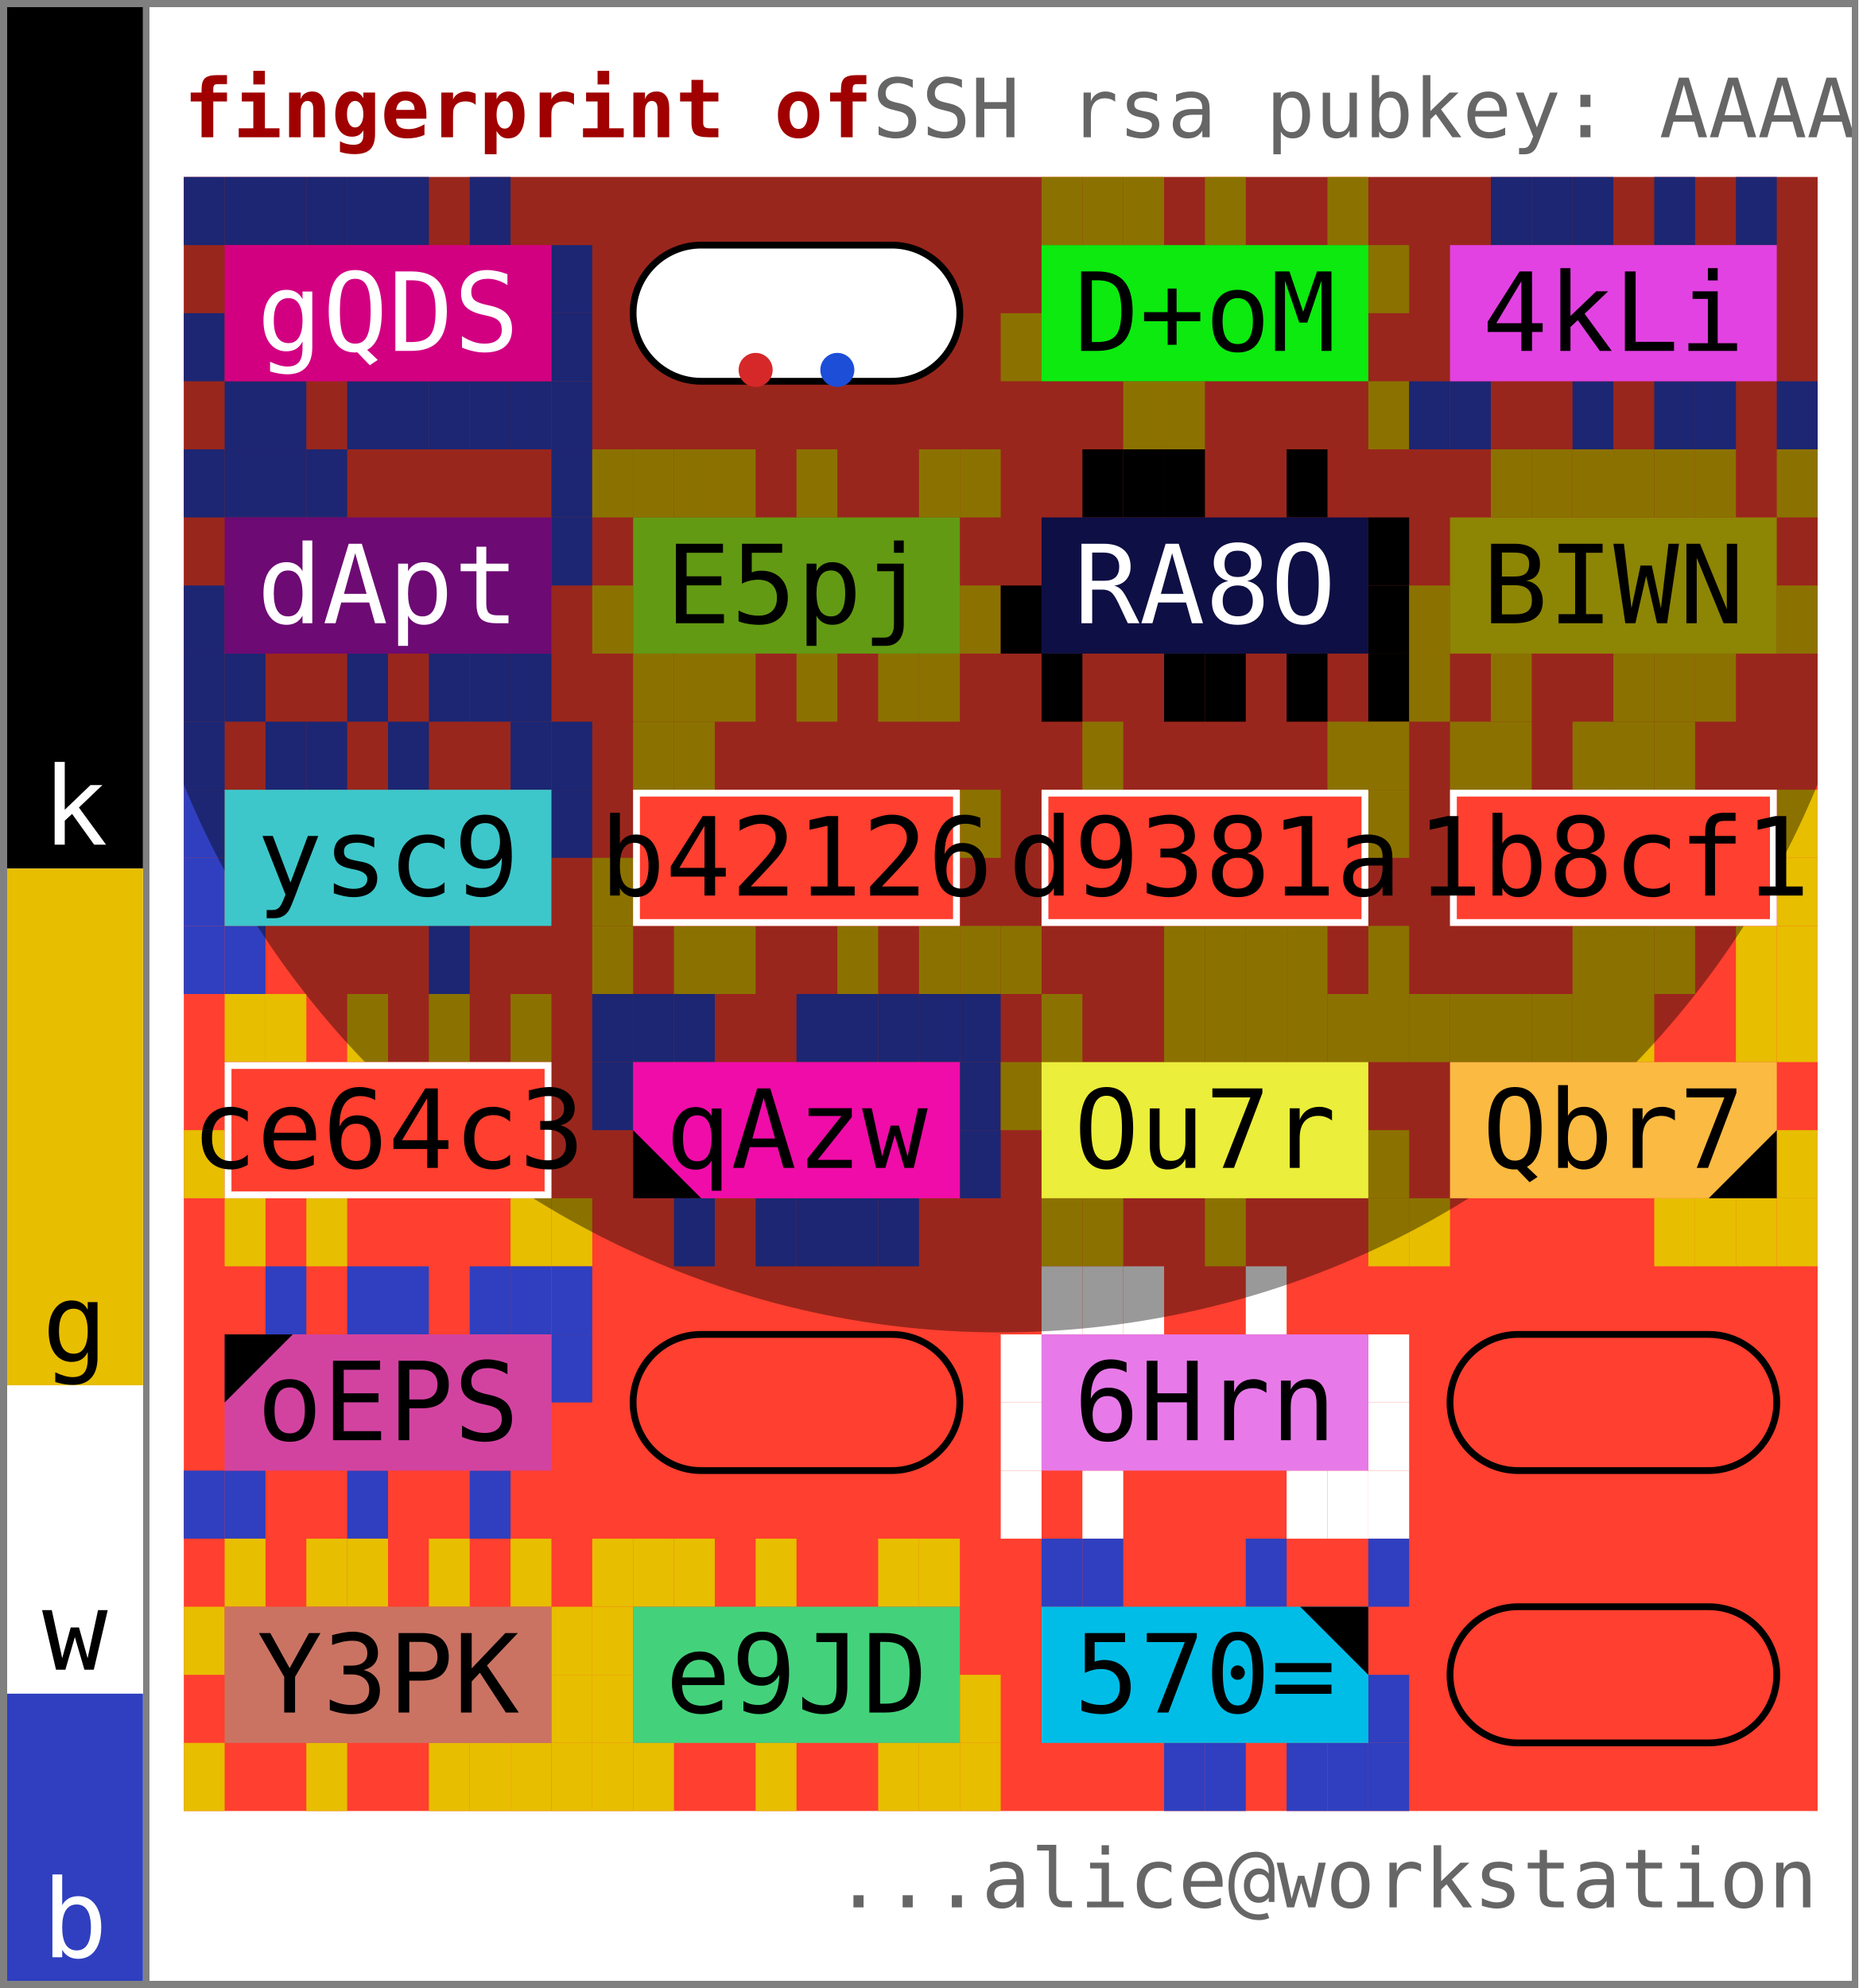
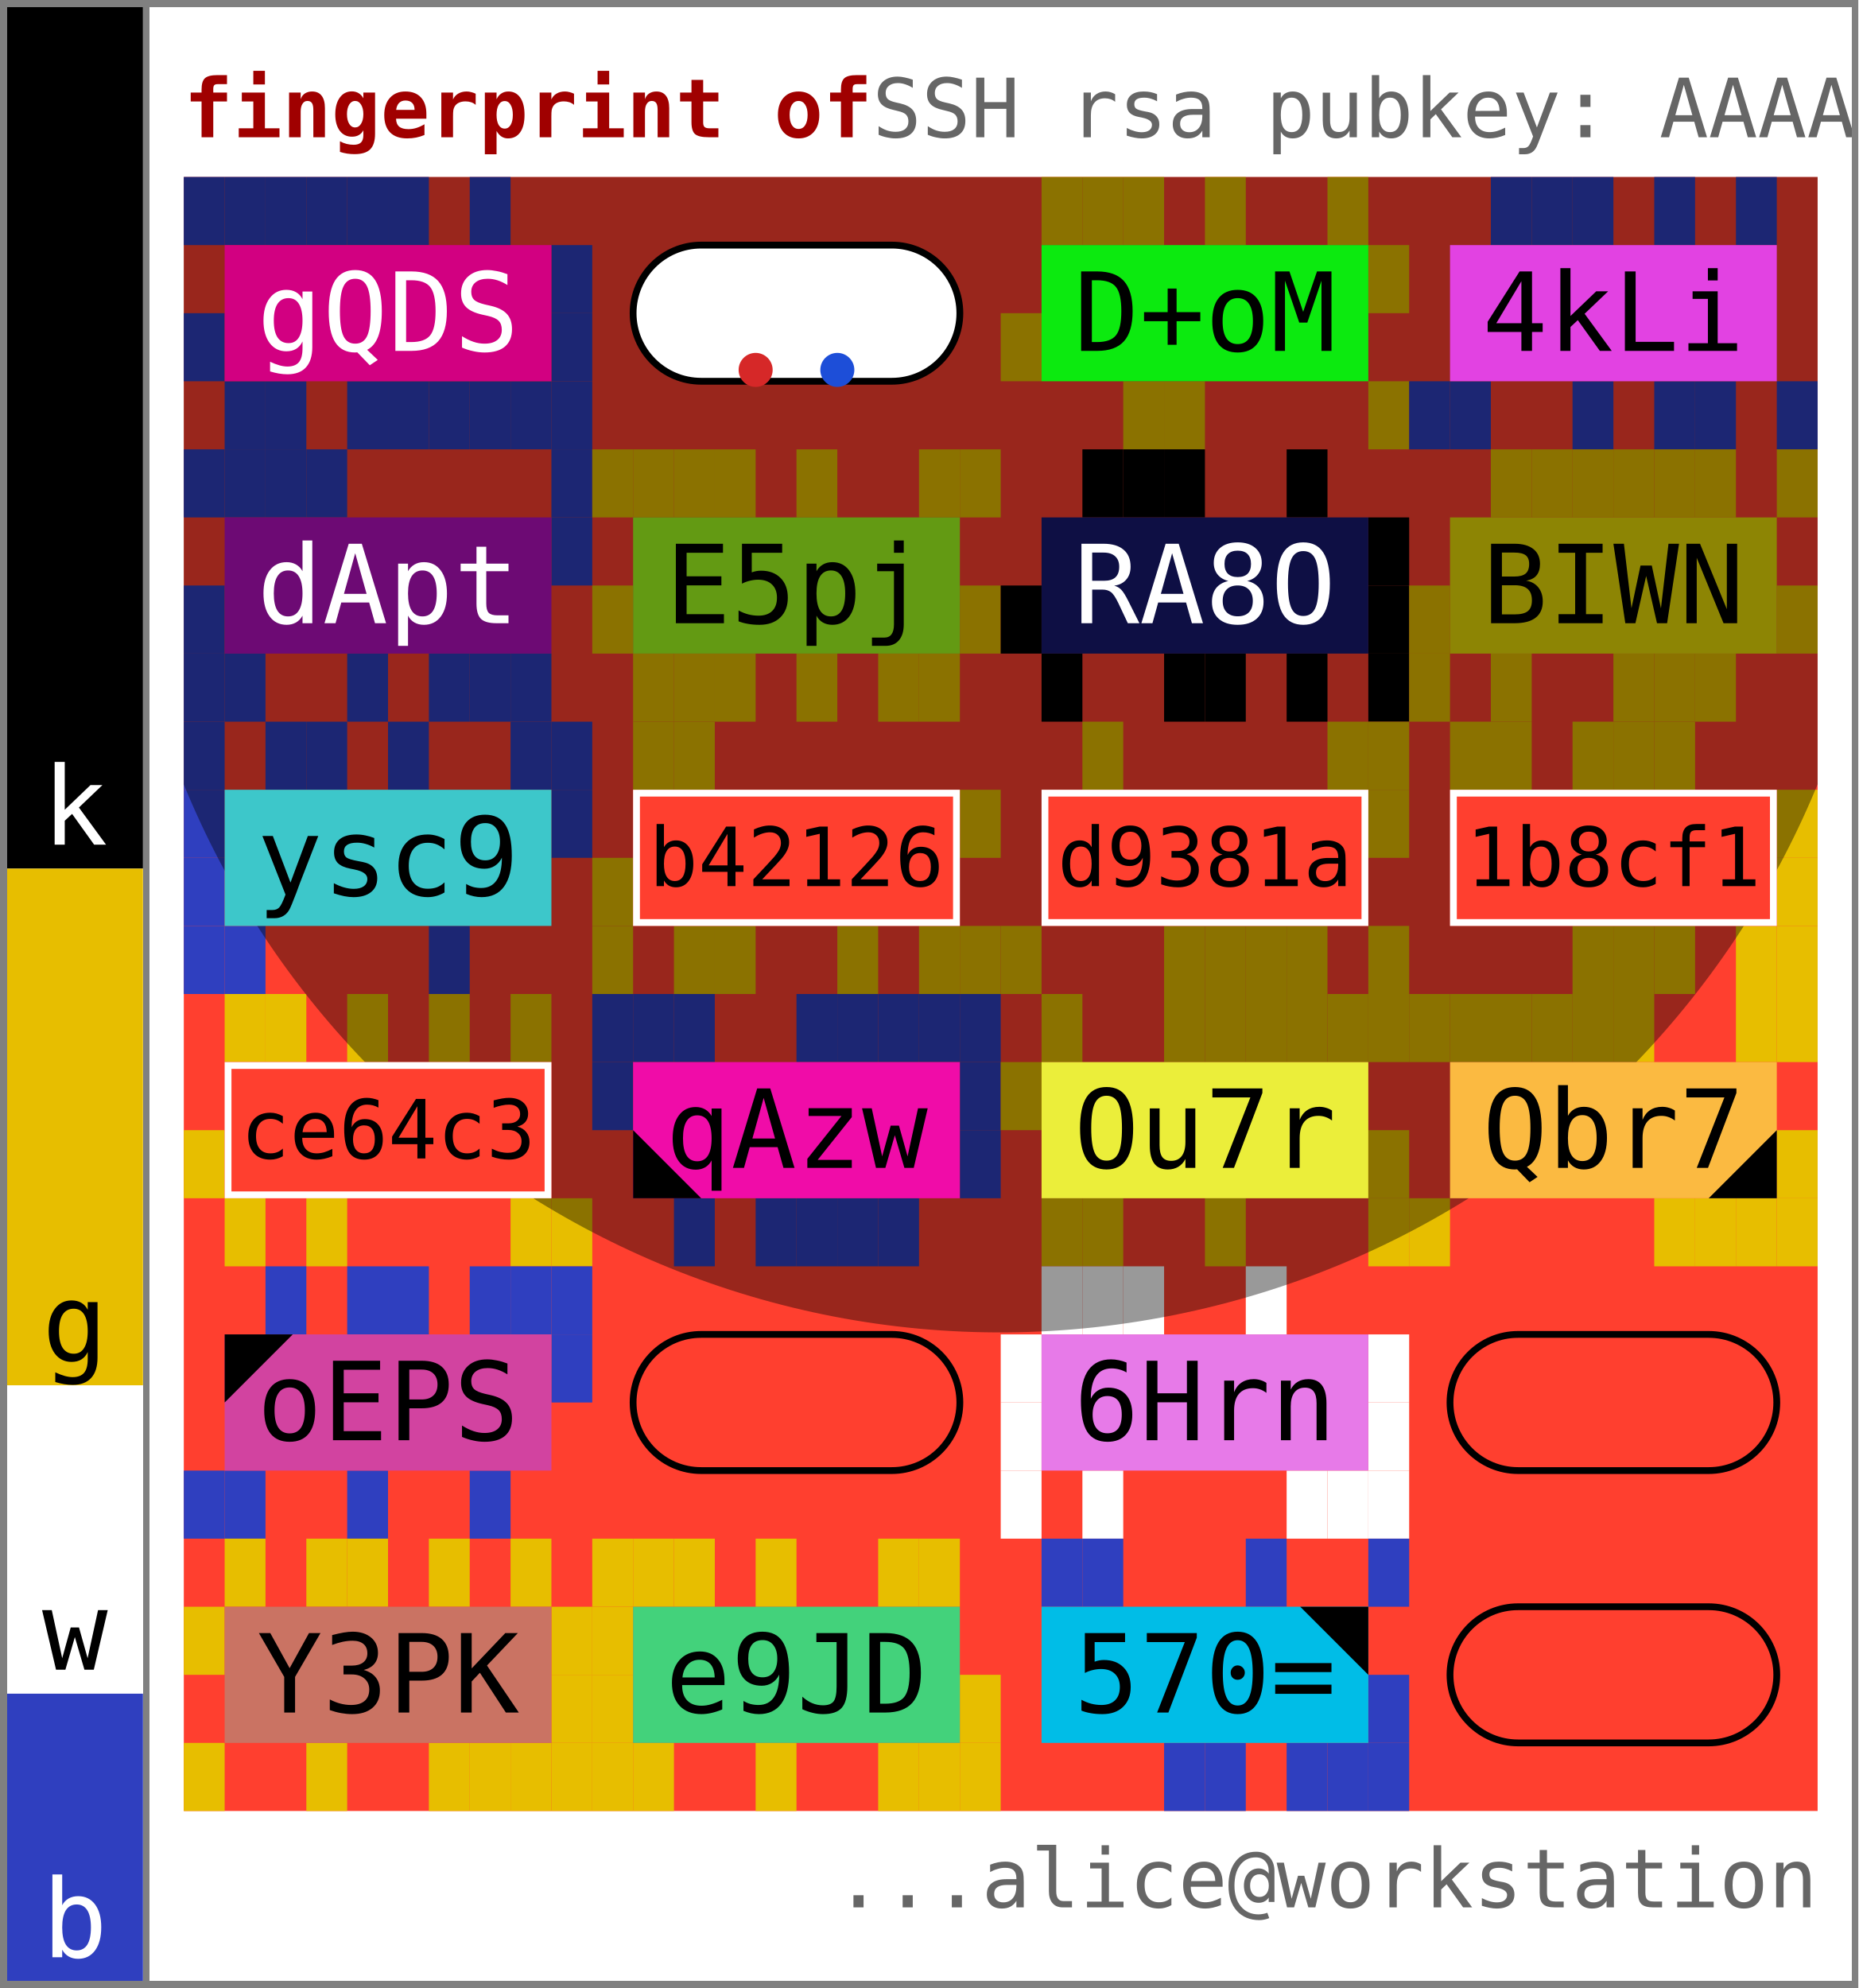
<svg xmlns="http://www.w3.org/2000/svg" width="273.0" height="292.0" viewBox="0 0 273.0 292.0" data-entviz-version="v6" data-entviz-lib="0.6.0" data-input-bytes="570" data-cols="4" data-rows="6" data-truncated="true">
  <defs>
    <clipPath id="grid-clip-5bfcbf46152e32d1-4x6">
      <rect x="27.0" y="26.0" width="240.0" height="240.0" />
    </clipPath>
  </defs>
  <rect x="0" y="0" width="273.0" height="292.0" fill="#ffffff" />
  <g data-channel="grid">
    <rect x="27.0" y="26.0" width="240.0" height="240.0" fill="#ff3f2f" />
    <g>
      <rect x="27.0" y="26.0" width="6.0" height="10.0" fill="#2f3fbf" />
      <rect x="33.0" y="26.0" width="6.0" height="10.0" fill="#2f3fbf" />
      <rect x="39.0" y="26.0" width="6.0" height="10.0" fill="#2f3fbf" />
      <rect x="45.0" y="26.0" width="6.0" height="10.0" fill="#2f3fbf" />
      <rect x="51.0" y="26.0" width="6.0" height="10.0" fill="#2f3fbf" />
      <rect x="57.0" y="26.0" width="6.0" height="10.0" fill="#2f3fbf" />
      <rect x="69.0" y="26.0" width="6.0" height="10.0" fill="#2f3fbf" />
      <rect x="81.0" y="36.0" width="6.0" height="10.0" fill="#2f3fbf" />
      <rect x="81.0" y="46.0" width="6.0" height="10.0" fill="#2f3fbf" />
      <rect x="81.0" y="56.0" width="6.0" height="10.0" fill="#2f3fbf" />
      <rect x="75.0" y="56.0" width="6.0" height="10.0" fill="#2f3fbf" />
      <rect x="69.0" y="56.0" width="6.0" height="10.0" fill="#2f3fbf" />
      <rect x="63.0" y="56.0" width="6.0" height="10.0" fill="#2f3fbf" />
      <rect x="57.0" y="56.0" width="6.0" height="10.0" fill="#2f3fbf" />
      <rect x="51.0" y="56.0" width="6.0" height="10.0" fill="#2f3fbf" />
      <rect x="39.0" y="56.0" width="6.0" height="10.0" fill="#2f3fbf" />
      <rect x="33.0" y="56.0" width="6.0" height="10.0" fill="#2f3fbf" />
      <rect x="27.0" y="46.0" width="6.0" height="10.0" fill="#2f3fbf" />
      <rect x="153.0" y="26.0" width="6.0" height="10.0" fill="#e7be00" />
      <rect x="159.0" y="26.0" width="6.0" height="10.0" fill="#e7be00" />
      <rect x="165.0" y="26.0" width="6.0" height="10.0" fill="#e7be00" />
      <rect x="177.0" y="26.0" width="6.0" height="10.0" fill="#e7be00" />
      <rect x="195.0" y="26.0" width="6.0" height="10.0" fill="#e7be00" />
      <rect x="201.0" y="36.0" width="6.0" height="10.0" fill="#e7be00" />
      <rect x="201.0" y="56.0" width="6.0" height="10.0" fill="#e7be00" />
      <rect x="171.0" y="56.0" width="6.0" height="10.0" fill="#e7be00" />
      <rect x="165.0" y="56.0" width="6.0" height="10.0" fill="#e7be00" />
      <rect x="147.0" y="46.0" width="6.0" height="10.0" fill="#e7be00" />
      <rect x="219.0" y="26.0" width="6.0" height="10.0" fill="#2f3fbf" />
      <rect x="225.0" y="26.0" width="6.0" height="10.0" fill="#2f3fbf" />
      <rect x="231.0" y="26.0" width="6.0" height="10.0" fill="#2f3fbf" />
      <rect x="243.0" y="26.0" width="6.0" height="10.0" fill="#2f3fbf" />
      <rect x="255.0" y="26.0" width="6.0" height="10.0" fill="#2f3fbf" />
      <rect x="261.0" y="56.0" width="6.0" height="10.0" fill="#2f3fbf" />
      <rect x="249.0" y="56.0" width="6.0" height="10.0" fill="#2f3fbf" />
      <rect x="243.0" y="56.0" width="6.0" height="10.0" fill="#2f3fbf" />
      <rect x="231.0" y="56.0" width="6.0" height="10.0" fill="#2f3fbf" />
      <rect x="213.0" y="56.0" width="6.0" height="10.0" fill="#2f3fbf" />
      <rect x="207.0" y="56.0" width="6.0" height="10.0" fill="#2f3fbf" />
      <rect x="27.0" y="66.0" width="6.0" height="10.0" fill="#2f3fbf" />
      <rect x="33.0" y="66.0" width="6.0" height="10.0" fill="#2f3fbf" />
      <rect x="39.0" y="66.0" width="6.0" height="10.0" fill="#2f3fbf" />
      <rect x="45.0" y="66.0" width="6.0" height="10.0" fill="#2f3fbf" />
      <rect x="81.0" y="66.0" width="6.0" height="10.0" fill="#2f3fbf" />
      <rect x="81.0" y="76.0" width="6.0" height="10.0" fill="#2f3fbf" />
      <rect x="75.0" y="96.0" width="6.0" height="10.0" fill="#2f3fbf" />
      <rect x="69.0" y="96.0" width="6.0" height="10.0" fill="#2f3fbf" />
      <rect x="63.0" y="96.0" width="6.0" height="10.0" fill="#2f3fbf" />
      <rect x="51.0" y="96.0" width="6.0" height="10.0" fill="#2f3fbf" />
      <rect x="33.0" y="96.0" width="6.0" height="10.0" fill="#2f3fbf" />
      <rect x="27.0" y="96.0" width="6.0" height="10.0" fill="#2f3fbf" />
      <rect x="27.0" y="86.0" width="6.0" height="10.0" fill="#2f3fbf" />
      <rect x="87.0" y="66.0" width="6.0" height="10.0" fill="#e7be00" />
      <rect x="93.0" y="66.0" width="6.0" height="10.0" fill="#e7be00" />
      <rect x="99.0" y="66.0" width="6.0" height="10.0" fill="#e7be00" />
      <rect x="105.0" y="66.0" width="6.0" height="10.0" fill="#e7be00" />
      <rect x="117.0" y="66.0" width="6.0" height="10.0" fill="#e7be00" />
      <rect x="135.0" y="66.0" width="6.0" height="10.0" fill="#e7be00" />
      <rect x="141.0" y="66.0" width="6.0" height="10.0" fill="#e7be00" />
      <rect x="141.0" y="86.0" width="6.0" height="10.0" fill="#e7be00" />
      <rect x="135.0" y="96.0" width="6.0" height="10.0" fill="#e7be00" />
      <rect x="129.0" y="96.0" width="6.0" height="10.0" fill="#e7be00" />
      <rect x="117.0" y="96.0" width="6.0" height="10.0" fill="#e7be00" />
      <rect x="105.0" y="96.0" width="6.0" height="10.0" fill="#e7be00" />
      <rect x="99.0" y="96.0" width="6.0" height="10.0" fill="#e7be00" />
      <rect x="93.0" y="96.0" width="6.0" height="10.0" fill="#e7be00" />
      <rect x="87.0" y="86.0" width="6.0" height="10.0" fill="#e7be00" />
      <rect x="159.0" y="66.0" width="6.0" height="10.0" fill="#000000" />
      <rect x="165.0" y="66.0" width="6.0" height="10.0" fill="#000000" />
      <rect x="171.0" y="66.0" width="6.0" height="10.0" fill="#000000" />
      <rect x="189.0" y="66.0" width="6.0" height="10.0" fill="#000000" />
      <rect x="201.0" y="76.0" width="6.0" height="10.0" fill="#000000" />
      <rect x="201.0" y="86.0" width="6.0" height="10.0" fill="#000000" />
      <rect x="201.0" y="96.0" width="6.0" height="10.0" fill="#000000" />
      <rect x="189.0" y="96.0" width="6.0" height="10.0" fill="#000000" />
      <rect x="177.0" y="96.0" width="6.0" height="10.0" fill="#000000" />
      <rect x="171.0" y="96.0" width="6.0" height="10.0" fill="#000000" />
      <rect x="153.0" y="96.0" width="6.0" height="10.0" fill="#000000" />
      <rect x="147.0" y="86.0" width="6.0" height="10.0" fill="#000000" />
      <rect x="219.0" y="66.0" width="6.0" height="10.0" fill="#e7be00" />
      <rect x="225.0" y="66.0" width="6.0" height="10.0" fill="#e7be00" />
      <rect x="231.0" y="66.0" width="6.0" height="10.0" fill="#e7be00" />
      <rect x="237.0" y="66.0" width="6.0" height="10.0" fill="#e7be00" />
      <rect x="243.0" y="66.0" width="6.0" height="10.0" fill="#e7be00" />
      <rect x="249.0" y="66.0" width="6.0" height="10.0" fill="#e7be00" />
      <rect x="261.0" y="66.0" width="6.0" height="10.0" fill="#e7be00" />
      <rect x="261.0" y="86.0" width="6.0" height="10.0" fill="#e7be00" />
      <rect x="249.0" y="96.0" width="6.0" height="10.0" fill="#e7be00" />
      <rect x="243.0" y="96.0" width="6.0" height="10.0" fill="#e7be00" />
      <rect x="237.0" y="96.0" width="6.0" height="10.0" fill="#e7be00" />
      <rect x="219.0" y="96.0" width="6.0" height="10.0" fill="#e7be00" />
      <rect x="207.0" y="96.0" width="6.0" height="10.0" fill="#e7be00" />
      <rect x="207.0" y="86.0" width="6.0" height="10.0" fill="#e7be00" />
      <rect x="27.0" y="106.0" width="6.0" height="10.0" fill="#2f3fbf" />
      <rect x="39.0" y="106.0" width="6.0" height="10.0" fill="#2f3fbf" />
      <rect x="45.0" y="106.0" width="6.0" height="10.0" fill="#2f3fbf" />
      <rect x="57.0" y="106.0" width="6.0" height="10.0" fill="#2f3fbf" />
      <rect x="75.0" y="106.0" width="6.0" height="10.0" fill="#2f3fbf" />
      <rect x="81.0" y="106.0" width="6.0" height="10.0" fill="#2f3fbf" />
      <rect x="81.0" y="116.0" width="6.0" height="10.0" fill="#2f3fbf" />
      <rect x="63.0" y="136.0" width="6.0" height="10.0" fill="#2f3fbf" />
      <rect x="33.0" y="136.0" width="6.0" height="10.0" fill="#2f3fbf" />
      <rect x="27.0" y="136.0" width="6.0" height="10.0" fill="#2f3fbf" />
      <rect x="27.0" y="126.0" width="6.0" height="10.0" fill="#2f3fbf" />
      <rect x="27.0" y="116.0" width="6.0" height="10.0" fill="#2f3fbf" />
      <rect x="93.0" y="106.0" width="6.0" height="10.0" fill="#e7be00" />
      <rect x="99.0" y="106.0" width="6.0" height="10.0" fill="#e7be00" />
      <rect x="141.0" y="116.0" width="6.0" height="10.0" fill="#e7be00" />
      <rect x="141.0" y="136.0" width="6.0" height="10.0" fill="#e7be00" />
      <rect x="135.0" y="136.0" width="6.0" height="10.0" fill="#e7be00" />
      <rect x="123.0" y="136.0" width="6.0" height="10.0" fill="#e7be00" />
      <rect x="105.0" y="136.0" width="6.0" height="10.0" fill="#e7be00" />
      <rect x="99.0" y="136.0" width="6.0" height="10.0" fill="#e7be00" />
      <rect x="87.0" y="136.0" width="6.0" height="10.0" fill="#e7be00" />
      <rect x="87.0" y="126.0" width="6.0" height="10.0" fill="#e7be00" />
      <rect x="159.0" y="106.0" width="6.0" height="10.0" fill="#e7be00" />
      <rect x="195.0" y="106.0" width="6.0" height="10.0" fill="#e7be00" />
      <rect x="201.0" y="106.0" width="6.0" height="10.0" fill="#e7be00" />
      <rect x="201.0" y="116.0" width="6.0" height="10.0" fill="#e7be00" />
      <rect x="201.0" y="136.0" width="6.0" height="10.0" fill="#e7be00" />
      <rect x="189.0" y="136.0" width="6.0" height="10.0" fill="#e7be00" />
      <rect x="183.0" y="136.0" width="6.0" height="10.0" fill="#e7be00" />
      <rect x="177.0" y="136.0" width="6.0" height="10.0" fill="#e7be00" />
      <rect x="171.0" y="136.0" width="6.0" height="10.0" fill="#e7be00" />
      <rect x="147.0" y="136.0" width="6.0" height="10.0" fill="#e7be00" />
      <rect x="213.0" y="106.0" width="6.0" height="10.0" fill="#e7be00" />
      <rect x="219.0" y="106.0" width="6.0" height="10.0" fill="#e7be00" />
      <rect x="231.0" y="106.0" width="6.0" height="10.0" fill="#e7be00" />
      <rect x="237.0" y="106.0" width="6.0" height="10.0" fill="#e7be00" />
      <rect x="243.0" y="106.0" width="6.0" height="10.0" fill="#e7be00" />
      <rect x="261.0" y="116.0" width="6.0" height="10.0" fill="#e7be00" />
      <rect x="261.0" y="126.0" width="6.0" height="10.0" fill="#e7be00" />
      <rect x="261.0" y="136.0" width="6.0" height="10.0" fill="#e7be00" />
      <rect x="255.0" y="136.0" width="6.0" height="10.0" fill="#e7be00" />
      <rect x="243.0" y="136.0" width="6.0" height="10.0" fill="#e7be00" />
      <rect x="237.0" y="136.0" width="6.0" height="10.0" fill="#e7be00" />
      <rect x="231.0" y="136.0" width="6.0" height="10.0" fill="#e7be00" />
      <rect x="33.0" y="146.0" width="6.0" height="10.0" fill="#e7be00" />
      <rect x="39.0" y="146.0" width="6.0" height="10.0" fill="#e7be00" />
      <rect x="51.0" y="146.0" width="6.0" height="10.0" fill="#e7be00" />
      <rect x="63.0" y="146.0" width="6.0" height="10.0" fill="#e7be00" />
      <rect x="75.0" y="146.0" width="6.0" height="10.0" fill="#e7be00" />
      <rect x="81.0" y="176.0" width="6.0" height="10.0" fill="#e7be00" />
      <rect x="75.0" y="176.0" width="6.0" height="10.0" fill="#e7be00" />
      <rect x="45.0" y="176.0" width="6.0" height="10.0" fill="#e7be00" />
      <rect x="33.0" y="176.0" width="6.0" height="10.0" fill="#e7be00" />
      <rect x="27.0" y="166.0" width="6.0" height="10.0" fill="#e7be00" />
      <rect x="87.0" y="146.0" width="6.0" height="10.0" fill="#2f3fbf" />
      <rect x="93.0" y="146.0" width="6.0" height="10.0" fill="#2f3fbf" />
      <rect x="99.0" y="146.0" width="6.0" height="10.0" fill="#2f3fbf" />
      <rect x="117.0" y="146.0" width="6.0" height="10.0" fill="#2f3fbf" />
      <rect x="123.0" y="146.0" width="6.0" height="10.0" fill="#2f3fbf" />
      <rect x="129.0" y="146.0" width="6.0" height="10.0" fill="#2f3fbf" />
      <rect x="135.0" y="146.0" width="6.0" height="10.0" fill="#2f3fbf" />
      <rect x="141.0" y="146.0" width="6.0" height="10.0" fill="#2f3fbf" />
      <rect x="141.0" y="156.0" width="6.0" height="10.0" fill="#2f3fbf" />
      <rect x="141.0" y="166.0" width="6.0" height="10.0" fill="#2f3fbf" />
      <rect x="129.0" y="176.0" width="6.0" height="10.0" fill="#2f3fbf" />
      <rect x="123.0" y="176.0" width="6.0" height="10.0" fill="#2f3fbf" />
      <rect x="117.0" y="176.0" width="6.0" height="10.0" fill="#2f3fbf" />
      <rect x="111.0" y="176.0" width="6.0" height="10.0" fill="#2f3fbf" />
      <rect x="99.0" y="176.0" width="6.0" height="10.0" fill="#2f3fbf" />
      <rect x="87.0" y="156.0" width="6.0" height="10.0" fill="#2f3fbf" />
      <rect x="153.0" y="146.0" width="6.0" height="10.0" fill="#e7be00" />
      <rect x="171.0" y="146.0" width="6.0" height="10.0" fill="#e7be00" />
      <rect x="177.0" y="146.0" width="6.0" height="10.0" fill="#e7be00" />
      <rect x="183.0" y="146.0" width="6.0" height="10.0" fill="#e7be00" />
      <rect x="189.0" y="146.0" width="6.0" height="10.0" fill="#e7be00" />
      <rect x="195.0" y="146.0" width="6.0" height="10.0" fill="#e7be00" />
      <rect x="201.0" y="146.0" width="6.0" height="10.0" fill="#e7be00" />
      <rect x="201.0" y="166.0" width="6.0" height="10.0" fill="#e7be00" />
      <rect x="201.0" y="176.0" width="6.0" height="10.0" fill="#e7be00" />
      <rect x="177.0" y="176.0" width="6.0" height="10.0" fill="#e7be00" />
      <rect x="159.0" y="176.0" width="6.0" height="10.0" fill="#e7be00" />
      <rect x="153.0" y="176.0" width="6.0" height="10.0" fill="#e7be00" />
      <rect x="147.0" y="156.0" width="6.0" height="10.0" fill="#e7be00" />
      <rect x="207.0" y="146.0" width="6.0" height="10.0" fill="#e7be00" />
      <rect x="213.0" y="146.0" width="6.0" height="10.0" fill="#e7be00" />
      <rect x="219.0" y="146.0" width="6.0" height="10.0" fill="#e7be00" />
      <rect x="225.0" y="146.0" width="6.0" height="10.0" fill="#e7be00" />
      <rect x="231.0" y="146.0" width="6.0" height="10.0" fill="#e7be00" />
      <rect x="237.0" y="146.0" width="6.0" height="10.0" fill="#e7be00" />
      <rect x="255.0" y="146.0" width="6.0" height="10.0" fill="#e7be00" />
      <rect x="261.0" y="146.0" width="6.0" height="10.0" fill="#e7be00" />
      <rect x="261.0" y="166.0" width="6.0" height="10.0" fill="#e7be00" />
      <rect x="261.0" y="176.0" width="6.0" height="10.0" fill="#e7be00" />
      <rect x="255.0" y="176.0" width="6.0" height="10.0" fill="#e7be00" />
      <rect x="249.0" y="176.0" width="6.0" height="10.0" fill="#e7be00" />
      <rect x="243.0" y="176.0" width="6.0" height="10.0" fill="#e7be00" />
      <rect x="207.0" y="176.0" width="6.0" height="10.0" fill="#e7be00" />
      <rect x="39.0" y="186.0" width="6.0" height="10.0" fill="#2f3fbf" />
      <rect x="51.0" y="186.0" width="6.0" height="10.0" fill="#2f3fbf" />
      <rect x="57.0" y="186.0" width="6.0" height="10.0" fill="#2f3fbf" />
      <rect x="69.0" y="186.0" width="6.0" height="10.0" fill="#2f3fbf" />
      <rect x="75.0" y="186.0" width="6.0" height="10.0" fill="#2f3fbf" />
      <rect x="81.0" y="186.0" width="6.0" height="10.0" fill="#2f3fbf" />
      <rect x="81.0" y="196.0" width="6.0" height="10.0" fill="#2f3fbf" />
      <rect x="69.0" y="216.0" width="6.0" height="10.0" fill="#2f3fbf" />
      <rect x="51.0" y="216.0" width="6.0" height="10.0" fill="#2f3fbf" />
      <rect x="33.0" y="216.0" width="6.0" height="10.0" fill="#2f3fbf" />
      <rect x="27.0" y="216.0" width="6.0" height="10.0" fill="#2f3fbf" />
      <rect x="153.0" y="186.0" width="6.0" height="10.0" fill="#ffffff" />
      <rect x="159.0" y="186.0" width="6.0" height="10.0" fill="#ffffff" />
      <rect x="165.0" y="186.0" width="6.0" height="10.0" fill="#ffffff" />
      <rect x="183.0" y="186.0" width="6.0" height="10.0" fill="#ffffff" />
      <rect x="201.0" y="196.0" width="6.0" height="10.0" fill="#ffffff" />
      <rect x="201.0" y="206.0" width="6.0" height="10.0" fill="#ffffff" />
      <rect x="201.0" y="216.0" width="6.0" height="10.0" fill="#ffffff" />
      <rect x="195.0" y="216.0" width="6.0" height="10.0" fill="#ffffff" />
      <rect x="189.0" y="216.0" width="6.0" height="10.0" fill="#ffffff" />
      <rect x="159.0" y="216.0" width="6.0" height="10.0" fill="#ffffff" />
      <rect x="147.0" y="216.0" width="6.0" height="10.0" fill="#ffffff" />
      <rect x="147.0" y="206.0" width="6.0" height="10.0" fill="#ffffff" />
      <rect x="147.0" y="196.0" width="6.0" height="10.0" fill="#ffffff" />
      <rect x="33.0" y="226.0" width="6.0" height="10.0" fill="#e7be00" />
      <rect x="45.0" y="226.0" width="6.0" height="10.0" fill="#e7be00" />
      <rect x="51.0" y="226.0" width="6.0" height="10.0" fill="#e7be00" />
      <rect x="63.0" y="226.0" width="6.0" height="10.0" fill="#e7be00" />
      <rect x="75.0" y="226.0" width="6.0" height="10.0" fill="#e7be00" />
      <rect x="81.0" y="236.0" width="6.0" height="10.0" fill="#e7be00" />
      <rect x="81.0" y="246.0" width="6.0" height="10.0" fill="#e7be00" />
      <rect x="81.0" y="256.0" width="6.0" height="10.0" fill="#e7be00" />
      <rect x="75.0" y="256.0" width="6.0" height="10.0" fill="#e7be00" />
      <rect x="69.0" y="256.0" width="6.0" height="10.0" fill="#e7be00" />
      <rect x="63.0" y="256.0" width="6.0" height="10.0" fill="#e7be00" />
      <rect x="45.0" y="256.0" width="6.0" height="10.0" fill="#e7be00" />
      <rect x="27.0" y="256.0" width="6.0" height="10.0" fill="#e7be00" />
      <rect x="27.0" y="236.0" width="6.0" height="10.0" fill="#e7be00" />
      <rect x="87.0" y="226.0" width="6.0" height="10.0" fill="#e7be00" />
      <rect x="93.0" y="226.0" width="6.0" height="10.0" fill="#e7be00" />
      <rect x="99.0" y="226.0" width="6.0" height="10.0" fill="#e7be00" />
      <rect x="111.0" y="226.0" width="6.0" height="10.0" fill="#e7be00" />
      <rect x="129.0" y="226.0" width="6.0" height="10.0" fill="#e7be00" />
      <rect x="135.0" y="226.0" width="6.0" height="10.0" fill="#e7be00" />
      <rect x="141.0" y="246.0" width="6.0" height="10.0" fill="#e7be00" />
      <rect x="141.0" y="256.0" width="6.0" height="10.0" fill="#e7be00" />
      <rect x="135.0" y="256.0" width="6.0" height="10.0" fill="#e7be00" />
      <rect x="129.0" y="256.0" width="6.0" height="10.0" fill="#e7be00" />
      <rect x="111.0" y="256.0" width="6.0" height="10.0" fill="#e7be00" />
      <rect x="93.0" y="256.0" width="6.0" height="10.0" fill="#e7be00" />
      <rect x="87.0" y="256.0" width="6.0" height="10.0" fill="#e7be00" />
      <rect x="87.0" y="246.0" width="6.0" height="10.0" fill="#e7be00" />
      <rect x="87.0" y="236.0" width="6.0" height="10.0" fill="#e7be00" />
      <rect x="153.0" y="226.0" width="6.0" height="10.0" fill="#2f3fbf" />
      <rect x="159.0" y="226.0" width="6.0" height="10.0" fill="#2f3fbf" />
      <rect x="183.0" y="226.0" width="6.0" height="10.0" fill="#2f3fbf" />
      <rect x="201.0" y="226.0" width="6.0" height="10.0" fill="#2f3fbf" />
      <rect x="201.0" y="246.0" width="6.0" height="10.0" fill="#2f3fbf" />
      <rect x="201.0" y="256.0" width="6.0" height="10.0" fill="#2f3fbf" />
      <rect x="195.0" y="256.0" width="6.0" height="10.0" fill="#2f3fbf" />
      <rect x="189.0" y="256.0" width="6.0" height="10.0" fill="#2f3fbf" />
      <rect x="177.0" y="256.0" width="6.0" height="10.0" fill="#2f3fbf" />
      <rect x="171.0" y="256.0" width="6.0" height="10.0" fill="#2f3fbf" />
    </g>
    <g clip-path="url(#grid-clip-5bfcbf46152e32d1-4x6)" data-channel="ellipse" data-ellipse-anchor-x="147.0" data-ellipse-anchor-y="66.0" data-ellipse-rx="129.68037014135945" data-ellipse-ry="129.68037014135945" data-ellipse-rotation-deg="168.0">
      <ellipse cx="147.0" cy="66.0" rx="129.68" ry="129.68" transform="rotate(168.0 147.0 66.0)" fill="#000000" fill-opacity="0.4" />
    </g>
    <g>
      <g data-channel="cell" data-cell-index="0" data-cell-row="0" data-cell-col="0">
        <rect x="33.0" y="36.0" width="48.0" height="20.0" fill="#d20081" />
        <text x="57.0" y="46.0" fill="#ffffff" style="font-family: &quot;JetBrains Mono&quot;, &quot;Menlo&quot;, &quot;Consolas&quot;, &quot;DejaVu Sans Mono&quot;, &quot;Liberation Mono&quot;, &quot;Roboto Mono&quot;, &quot;Noto Sans Mono&quot;, monospace; font-size: 16.0px;" text-anchor="middle" dominant-baseline="central">gQDS</text>
      </g>
      <g data-channel="cell" data-cell-index="1" data-cell-row="0" data-cell-col="1" data-cell-blank="true" data-cell-blank-map="true">
        <rect x="93.0" y="36.0" width="48.0" height="20.0" rx="10.0" ry="10.0" fill="#ffffff" stroke="#000000" stroke-width="1" />
        <circle cx="111.0" cy="54.333" r="2.5" fill="#d62828" data-blank-map-max="true" />
        <circle cx="123.0" cy="54.333" r="2.5" fill="#1d4ed8" data-blank-map-min="true" />
      </g>
      <g data-channel="cell" data-cell-index="2" data-cell-row="0" data-cell-col="2">
        <rect x="153.0" y="36.0" width="48.0" height="20.0" fill="#0cea0f" />
        <text x="177.0" y="46.0" fill="#000000" style="font-family: &quot;JetBrains Mono&quot;, &quot;Menlo&quot;, &quot;Consolas&quot;, &quot;DejaVu Sans Mono&quot;, &quot;Liberation Mono&quot;, &quot;Roboto Mono&quot;, &quot;Noto Sans Mono&quot;, monospace; font-size: 16.0px;" text-anchor="middle" dominant-baseline="central">D+oM</text>
      </g>
      <g data-channel="cell" data-cell-index="3" data-cell-row="0" data-cell-col="3">
        <rect x="213.0" y="36.0" width="48.0" height="20.0" fill="#e242e2" />
        <text x="237.0" y="46.0" fill="#000000" style="font-family: &quot;JetBrains Mono&quot;, &quot;Menlo&quot;, &quot;Consolas&quot;, &quot;DejaVu Sans Mono&quot;, &quot;Liberation Mono&quot;, &quot;Roboto Mono&quot;, &quot;Noto Sans Mono&quot;, monospace; font-size: 16.0px;" text-anchor="middle" dominant-baseline="central">4kLi</text>
      </g>
      <g data-channel="cell" data-cell-index="4" data-cell-row="1" data-cell-col="0">
        <rect x="33.0" y="76.0" width="48.0" height="20.0" fill="#6d0a74" />
        <text x="57.0" y="86.0" fill="#ffffff" style="font-family: &quot;JetBrains Mono&quot;, &quot;Menlo&quot;, &quot;Consolas&quot;, &quot;DejaVu Sans Mono&quot;, &quot;Liberation Mono&quot;, &quot;Roboto Mono&quot;, &quot;Noto Sans Mono&quot;, monospace; font-size: 16.0px;" text-anchor="middle" dominant-baseline="central">dApt</text>
      </g>
      <g data-channel="cell" data-cell-index="5" data-cell-row="1" data-cell-col="1">
        <rect x="93.0" y="76.0" width="48.0" height="20.0" fill="#639a13" />
        <text x="117.0" y="86.0" fill="#000000" style="font-family: &quot;JetBrains Mono&quot;, &quot;Menlo&quot;, &quot;Consolas&quot;, &quot;DejaVu Sans Mono&quot;, &quot;Liberation Mono&quot;, &quot;Roboto Mono&quot;, &quot;Noto Sans Mono&quot;, monospace; font-size: 16.0px;" text-anchor="middle" dominant-baseline="central">E5pj</text>
      </g>
      <g data-channel="cell" data-cell-index="6" data-cell-row="1" data-cell-col="2">
        <rect x="153.0" y="76.0" width="48.0" height="20.0" fill="#0e0f44" />
        <text x="177.0" y="86.0" fill="#ffffff" style="font-family: &quot;JetBrains Mono&quot;, &quot;Menlo&quot;, &quot;Consolas&quot;, &quot;DejaVu Sans Mono&quot;, &quot;Liberation Mono&quot;, &quot;Roboto Mono&quot;, &quot;Noto Sans Mono&quot;, monospace; font-size: 16.0px;" text-anchor="middle" dominant-baseline="central">RA8O</text>
      </g>
      <g data-channel="cell" data-cell-index="7" data-cell-row="1" data-cell-col="3">
        <rect x="213.0" y="76.0" width="48.0" height="20.0" fill="#8d8504" />
        <text x="237.0" y="86.0" fill="#000000" style="font-family: &quot;JetBrains Mono&quot;, &quot;Menlo&quot;, &quot;Consolas&quot;, &quot;DejaVu Sans Mono&quot;, &quot;Liberation Mono&quot;, &quot;Roboto Mono&quot;, &quot;Noto Sans Mono&quot;, monospace; font-size: 16.0px;" text-anchor="middle" dominant-baseline="central">BIWN</text>
      </g>
      <g data-channel="cell" data-cell-index="8" data-cell-row="2" data-cell-col="0">
        <rect x="33.0" y="116.0" width="48.0" height="20.0" fill="#3dc7ca" />
        <text x="57.0" y="126.0" fill="#000000" style="font-family: &quot;JetBrains Mono&quot;, &quot;Menlo&quot;, &quot;Consolas&quot;, &quot;DejaVu Sans Mono&quot;, &quot;Liberation Mono&quot;, &quot;Roboto Mono&quot;, &quot;Noto Sans Mono&quot;, monospace; font-size: 16.0px;" text-anchor="middle" dominant-baseline="central">ysc9</text>
      </g>
      <g data-channel="cell" data-cell-index="9" data-cell-row="2" data-cell-col="1" data-cell-fingerprint="true">
        <rect x="93.0" y="116.0" width="48.0" height="20.0" fill="#ff3f2f" />
        <rect x="93.5" y="116.5" width="47.0" height="19.0" fill="none" stroke="#ffffff" stroke-width="1" />
-         <text x="117.0" y="126.0" fill="#000000" style="font-family: &quot;JetBrains Mono&quot;, &quot;Menlo&quot;, &quot;Consolas&quot;, &quot;DejaVu Sans Mono&quot;, &quot;Liberation Mono&quot;, &quot;Roboto Mono&quot;, &quot;Noto Sans Mono&quot;, monospace; font-size: 16.0px;" text-anchor="middle" dominant-baseline="central">b42126</text>
+         <text x="117.0" y="126.0" fill="#000000" style="font-family: &quot;JetBrains Mono&quot;, &quot;Menlo&quot;, &quot;Consolas&quot;, &quot;DejaVu Sans Mono&quot;, &quot;Liberation Mono&quot;, &quot;Roboto Mono&quot;, &quot;Noto Sans Mono&quot;, monospace; font-size: 12.0px;" text-anchor="middle" dominant-baseline="central">b42126</text>
      </g>
      <g data-channel="cell" data-cell-index="10" data-cell-row="2" data-cell-col="2" data-cell-fingerprint="true">
        <rect x="153.0" y="116.0" width="48.0" height="20.0" fill="#ff3f2f" />
        <rect x="153.5" y="116.5" width="47.0" height="19.0" fill="none" stroke="#ffffff" stroke-width="1" />
-         <text x="177.0" y="126.0" fill="#000000" style="font-family: &quot;JetBrains Mono&quot;, &quot;Menlo&quot;, &quot;Consolas&quot;, &quot;DejaVu Sans Mono&quot;, &quot;Liberation Mono&quot;, &quot;Roboto Mono&quot;, &quot;Noto Sans Mono&quot;, monospace; font-size: 16.0px;" text-anchor="middle" dominant-baseline="central">d9381a</text>
+         <text x="177.0" y="126.0" fill="#000000" style="font-family: &quot;JetBrains Mono&quot;, &quot;Menlo&quot;, &quot;Consolas&quot;, &quot;DejaVu Sans Mono&quot;, &quot;Liberation Mono&quot;, &quot;Roboto Mono&quot;, &quot;Noto Sans Mono&quot;, monospace; font-size: 12.0px;" text-anchor="middle" dominant-baseline="central">d9381a</text>
      </g>
      <g data-channel="cell" data-cell-index="11" data-cell-row="2" data-cell-col="3" data-cell-fingerprint="true">
        <rect x="213.0" y="116.0" width="48.0" height="20.0" fill="#ff3f2f" />
        <rect x="213.5" y="116.5" width="47.0" height="19.0" fill="none" stroke="#ffffff" stroke-width="1" />
-         <text x="237.0" y="126.0" fill="#000000" style="font-family: &quot;JetBrains Mono&quot;, &quot;Menlo&quot;, &quot;Consolas&quot;, &quot;DejaVu Sans Mono&quot;, &quot;Liberation Mono&quot;, &quot;Roboto Mono&quot;, &quot;Noto Sans Mono&quot;, monospace; font-size: 16.0px;" text-anchor="middle" dominant-baseline="central">1b8cf1</text>
+         <text x="237.0" y="126.0" fill="#000000" style="font-family: &quot;JetBrains Mono&quot;, &quot;Menlo&quot;, &quot;Consolas&quot;, &quot;DejaVu Sans Mono&quot;, &quot;Liberation Mono&quot;, &quot;Roboto Mono&quot;, &quot;Noto Sans Mono&quot;, monospace; font-size: 12.0px;" text-anchor="middle" dominant-baseline="central">1b8cf1</text>
      </g>
      <g data-channel="cell" data-cell-index="12" data-cell-row="3" data-cell-col="0" data-cell-fingerprint="true">
        <rect x="33.0" y="156.0" width="48.0" height="20.0" fill="#ff3f2f" />
        <rect x="33.5" y="156.5" width="47.0" height="19.0" fill="none" stroke="#ffffff" stroke-width="1" />
-         <text x="57.0" y="166.0" fill="#000000" style="font-family: &quot;JetBrains Mono&quot;, &quot;Menlo&quot;, &quot;Consolas&quot;, &quot;DejaVu Sans Mono&quot;, &quot;Liberation Mono&quot;, &quot;Roboto Mono&quot;, &quot;Noto Sans Mono&quot;, monospace; font-size: 16.0px;" text-anchor="middle" dominant-baseline="central">ce64c3</text>
+         <text x="57.0" y="166.0" fill="#000000" style="font-family: &quot;JetBrains Mono&quot;, &quot;Menlo&quot;, &quot;Consolas&quot;, &quot;DejaVu Sans Mono&quot;, &quot;Liberation Mono&quot;, &quot;Roboto Mono&quot;, &quot;Noto Sans Mono&quot;, monospace; font-size: 12.0px;" text-anchor="middle" dominant-baseline="central">ce64c3</text>
      </g>
      <g data-channel="cell" data-cell-index="13" data-cell-row="3" data-cell-col="1" data-cell-quartile="4">
        <rect x="93.0" y="156.0" width="48.0" height="20.0" fill="#f00ca8" />
        <text x="117.0" y="166.0" fill="#000000" style="font-family: &quot;JetBrains Mono&quot;, &quot;Menlo&quot;, &quot;Consolas&quot;, &quot;DejaVu Sans Mono&quot;, &quot;Liberation Mono&quot;, &quot;Roboto Mono&quot;, &quot;Noto Sans Mono&quot;, monospace; font-size: 16.0px;" text-anchor="middle" dominant-baseline="central">qAzw</text>
        <polygon points="93.0,176.0 93.0,166.0 103.0,176.0" fill="#000000" />
      </g>
      <g data-channel="cell" data-cell-index="14" data-cell-row="3" data-cell-col="2">
        <rect x="153.0" y="156.0" width="48.0" height="20.0" fill="#ebee3a" />
        <text x="177.0" y="166.0" fill="#000000" style="font-family: &quot;JetBrains Mono&quot;, &quot;Menlo&quot;, &quot;Consolas&quot;, &quot;DejaVu Sans Mono&quot;, &quot;Liberation Mono&quot;, &quot;Roboto Mono&quot;, &quot;Noto Sans Mono&quot;, monospace; font-size: 16.0px;" text-anchor="middle" dominant-baseline="central">Ou7r</text>
      </g>
      <g data-channel="cell" data-cell-index="15" data-cell-row="3" data-cell-col="3" data-cell-quartile="3">
        <rect x="213.0" y="156.0" width="48.0" height="20.0" fill="#fbba41" />
        <text x="237.0" y="166.0" fill="#000000" style="font-family: &quot;JetBrains Mono&quot;, &quot;Menlo&quot;, &quot;Consolas&quot;, &quot;DejaVu Sans Mono&quot;, &quot;Liberation Mono&quot;, &quot;Roboto Mono&quot;, &quot;Noto Sans Mono&quot;, monospace; font-size: 16.0px;" text-anchor="middle" dominant-baseline="central">Qbr7</text>
        <polygon points="261.0,176.0 261.0,166.0 251.0,176.0" fill="#000000" />
      </g>
      <g data-channel="cell" data-cell-index="16" data-cell-row="4" data-cell-col="0" data-cell-quartile="1">
        <rect x="33.0" y="196.0" width="48.0" height="20.0" fill="#d243a0" />
        <text x="57.0" y="206.0" fill="#000000" style="font-family: &quot;JetBrains Mono&quot;, &quot;Menlo&quot;, &quot;Consolas&quot;, &quot;DejaVu Sans Mono&quot;, &quot;Liberation Mono&quot;, &quot;Roboto Mono&quot;, &quot;Noto Sans Mono&quot;, monospace; font-size: 16.0px;" text-anchor="middle" dominant-baseline="central">oEPS</text>
        <polygon points="33.0,196.0 43.0,196.0 33.0,206.0" fill="#000000" />
      </g>
      <g data-channel="cell" data-cell-index="17" data-cell-row="4" data-cell-col="1" data-cell-blank="true">
        <rect x="93.0" y="196.0" width="48.0" height="20.0" rx="10.0" ry="10.0" fill="none" stroke="#000000" stroke-width="1" />
      </g>
      <g data-channel="cell" data-cell-index="18" data-cell-row="4" data-cell-col="2">
        <rect x="153.0" y="196.0" width="48.0" height="20.0" fill="#e77ae8" />
        <text x="177.0" y="206.0" fill="#000000" style="font-family: &quot;JetBrains Mono&quot;, &quot;Menlo&quot;, &quot;Consolas&quot;, &quot;DejaVu Sans Mono&quot;, &quot;Liberation Mono&quot;, &quot;Roboto Mono&quot;, &quot;Noto Sans Mono&quot;, monospace; font-size: 16.0px;" text-anchor="middle" dominant-baseline="central">6Hrn</text>
      </g>
      <g data-channel="cell" data-cell-index="19" data-cell-row="4" data-cell-col="3" data-cell-blank="true">
        <rect x="213.0" y="196.0" width="48.0" height="20.0" rx="10.0" ry="10.0" fill="none" stroke="#000000" stroke-width="1" />
      </g>
      <g data-channel="cell" data-cell-index="20" data-cell-row="5" data-cell-col="0">
        <rect x="33.0" y="236.0" width="48.0" height="20.0" fill="#ca7363" />
        <text x="57.0" y="246.0" fill="#000000" style="font-family: &quot;JetBrains Mono&quot;, &quot;Menlo&quot;, &quot;Consolas&quot;, &quot;DejaVu Sans Mono&quot;, &quot;Liberation Mono&quot;, &quot;Roboto Mono&quot;, &quot;Noto Sans Mono&quot;, monospace; font-size: 16.0px;" text-anchor="middle" dominant-baseline="central">Y3PK</text>
      </g>
      <g data-channel="cell" data-cell-index="21" data-cell-row="5" data-cell-col="1">
        <rect x="93.0" y="236.0" width="48.0" height="20.0" fill="#43d27b" />
        <text x="117.0" y="246.0" fill="#000000" style="font-family: &quot;JetBrains Mono&quot;, &quot;Menlo&quot;, &quot;Consolas&quot;, &quot;DejaVu Sans Mono&quot;, &quot;Liberation Mono&quot;, &quot;Roboto Mono&quot;, &quot;Noto Sans Mono&quot;, monospace; font-size: 16.0px;" text-anchor="middle" dominant-baseline="central">e9JD</text>
      </g>
      <g data-channel="cell" data-cell-index="22" data-cell-row="5" data-cell-col="2" data-cell-quartile="2">
        <rect x="153.0" y="236.0" width="48.0" height="20.0" fill="#00bde7" />
        <text x="177.0" y="246.0" fill="#000000" style="font-family: &quot;JetBrains Mono&quot;, &quot;Menlo&quot;, &quot;Consolas&quot;, &quot;DejaVu Sans Mono&quot;, &quot;Liberation Mono&quot;, &quot;Roboto Mono&quot;, &quot;Noto Sans Mono&quot;, monospace; font-size: 16.0px;" text-anchor="middle" dominant-baseline="central">570=</text>
        <polygon points="201.0,236.0 191.0,236.0 201.0,246.0" fill="#000000" />
      </g>
      <g data-channel="cell" data-cell-index="23" data-cell-row="5" data-cell-col="3" data-cell-blank="true">
        <rect x="213.0" y="236.0" width="48.0" height="20.0" rx="10.0" ry="10.0" fill="none" stroke="#000000" stroke-width="1" />
      </g>
    </g>
  </g>
  <g data-channel="color-bar">
    <g data-color-bar-rank="0" data-color-bar-band="K">
      <rect x="1" y="1" width="20.0" height="126.584" fill="#000000" />
      <text x="11.0" y="124.064" fill="#ffffff" style="font-family: &quot;JetBrains Mono&quot;, &quot;Menlo&quot;, &quot;Consolas&quot;, &quot;DejaVu Sans Mono&quot;, &quot;Liberation Mono&quot;, &quot;Roboto Mono&quot;, &quot;Noto Sans Mono&quot;, monospace; font-size: 16.0px;" text-anchor="middle" data-color-bar-letter="true">k</text>
    </g>
    <g data-color-bar-rank="1" data-color-bar-band="G">
      <rect x="1" y="127.584" width="20.0" height="75.912" fill="#e7be00" />
      <text x="11.0" y="199.975" fill="#000000" style="font-family: &quot;JetBrains Mono&quot;, &quot;Menlo&quot;, &quot;Consolas&quot;, &quot;DejaVu Sans Mono&quot;, &quot;Liberation Mono&quot;, &quot;Roboto Mono&quot;, &quot;Noto Sans Mono&quot;, monospace; font-size: 16.0px;" text-anchor="middle" data-color-bar-letter="true">g</text>
    </g>
    <g data-color-bar-rank="2" data-color-bar-band="W">
      <rect x="1" y="203.495" width="20.0" height="45.274" fill="#ffffff" />
      <text x="11.0" y="245.249" fill="#000000" style="font-family: &quot;JetBrains Mono&quot;, &quot;Menlo&quot;, &quot;Consolas&quot;, &quot;DejaVu Sans Mono&quot;, &quot;Liberation Mono&quot;, &quot;Roboto Mono&quot;, &quot;Noto Sans Mono&quot;, monospace; font-size: 16.0px;" text-anchor="middle" data-color-bar-letter="true">w</text>
    </g>
    <g data-color-bar-rank="3" data-color-bar-band="B">
      <rect x="1" y="248.769" width="20.0" height="42.231" fill="#2f3fbf" />
      <text x="11.0" y="287.48" fill="#ffffff" style="font-family: &quot;JetBrains Mono&quot;, &quot;Menlo&quot;, &quot;Consolas&quot;, &quot;DejaVu Sans Mono&quot;, &quot;Liberation Mono&quot;, &quot;Roboto Mono&quot;, &quot;Noto Sans Mono&quot;, monospace; font-size: 16.0px;" text-anchor="middle" data-color-bar-letter="true">b</text>
    </g>
  </g>
  <g data-channel="label-top">
    <text x="27.0" y="16.0" fill="#666666" style="font-family: &quot;JetBrains Mono&quot;, &quot;Menlo&quot;, &quot;Consolas&quot;, &quot;DejaVu Sans Mono&quot;, &quot;Liberation Mono&quot;, &quot;Roboto Mono&quot;, &quot;Noto Sans Mono&quot;, monospace; font-size: 12.0px;" dominant-baseline="central">
      <tspan fill="#a00000" font-weight="bold">fingerprint of </tspan>SSH rsa pubkey: AAAAB3NzaC1yc2EAAAADAQABAAAB...</text>
  </g>
  <g data-channel="label-bottom">
    <text x="267.0" y="276.0" fill="#666666" style="font-family: &quot;JetBrains Mono&quot;, &quot;Menlo&quot;, &quot;Consolas&quot;, &quot;DejaVu Sans Mono&quot;, &quot;Liberation Mono&quot;, &quot;Roboto Mono&quot;, &quot;Noto Sans Mono&quot;, monospace; font-size: 12.0px;" text-anchor="end" dominant-baseline="central">...alice@workstation</text>
  </g>
  <line x1="0" y1="0.5" x2="273.0" y2="0.5" stroke="#808080" stroke-width="1" shape-rendering="crispEdges" />
  <line x1="272.5" y1="0" x2="272.5" y2="292.0" stroke="#808080" stroke-width="1" shape-rendering="crispEdges" />
  <line x1="0" y1="291.5" x2="273.0" y2="291.5" stroke="#808080" stroke-width="1" shape-rendering="crispEdges" />
  <line x1="0.5" y1="0" x2="0.5" y2="292.0" stroke="#808080" stroke-width="1" shape-rendering="crispEdges" />
  <line x1="21.5" y1="0" x2="21.5" y2="292.0" stroke="#808080" stroke-width="1" shape-rendering="crispEdges" />
</svg>
